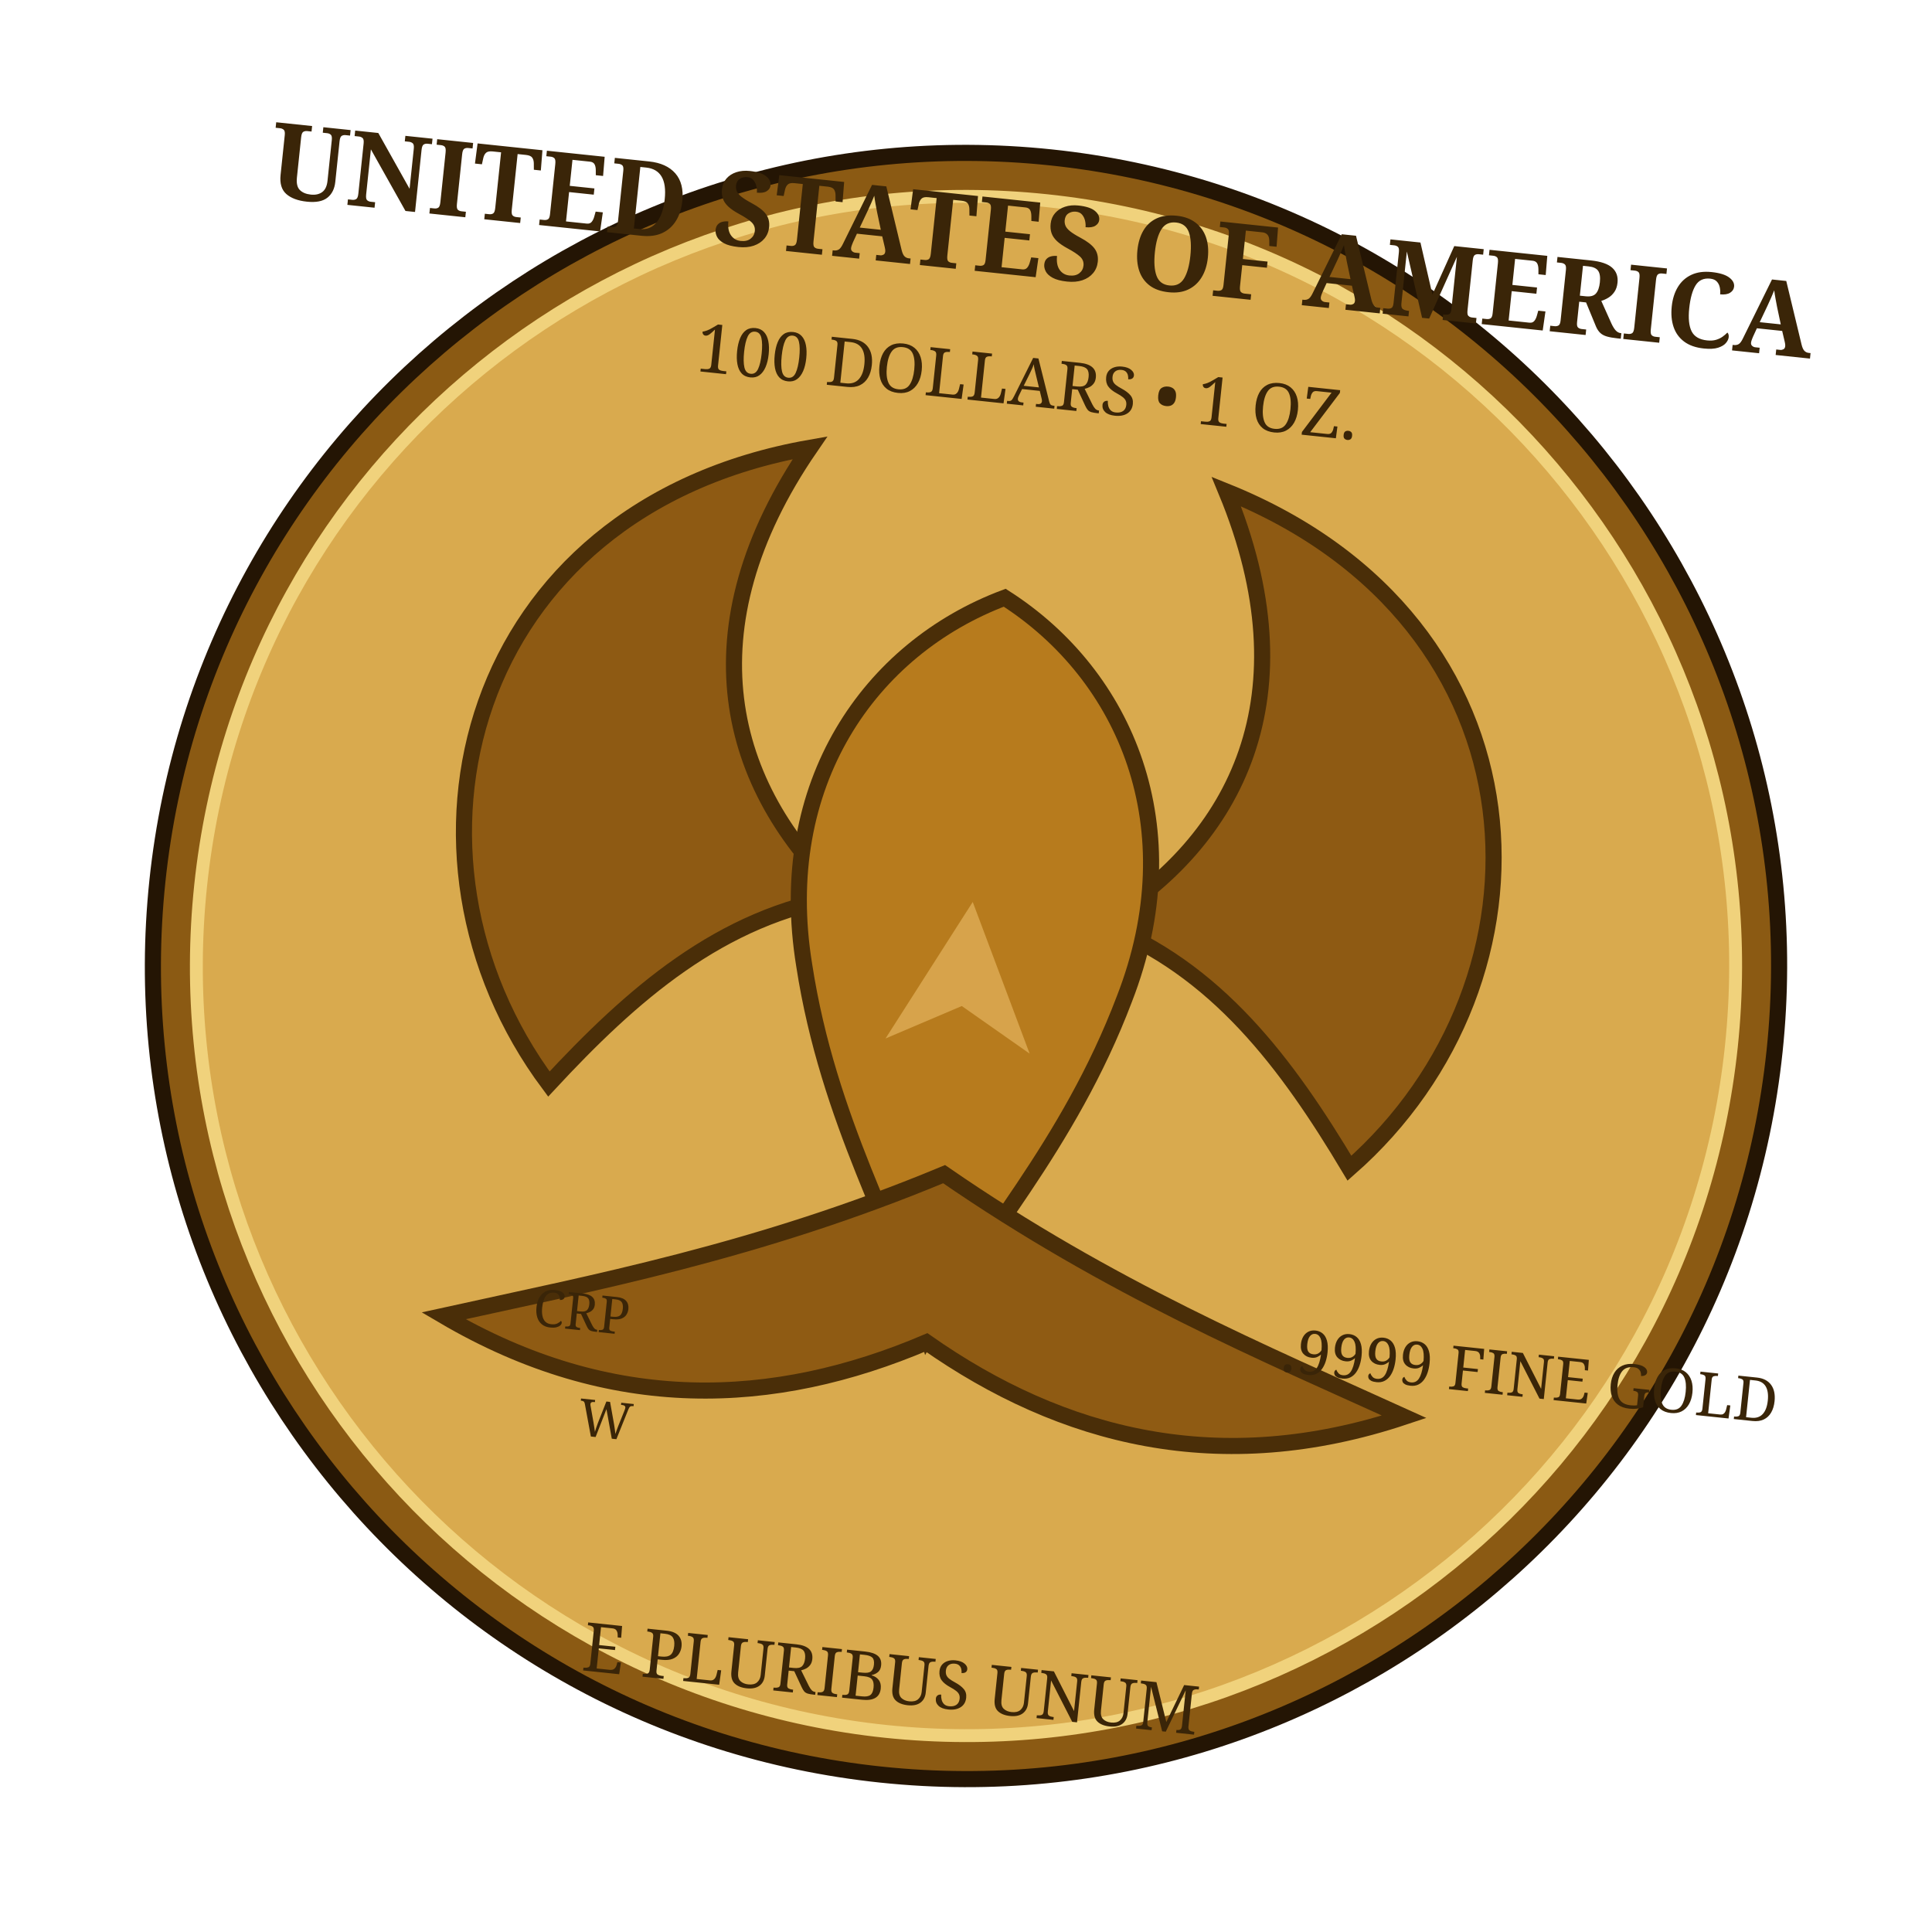
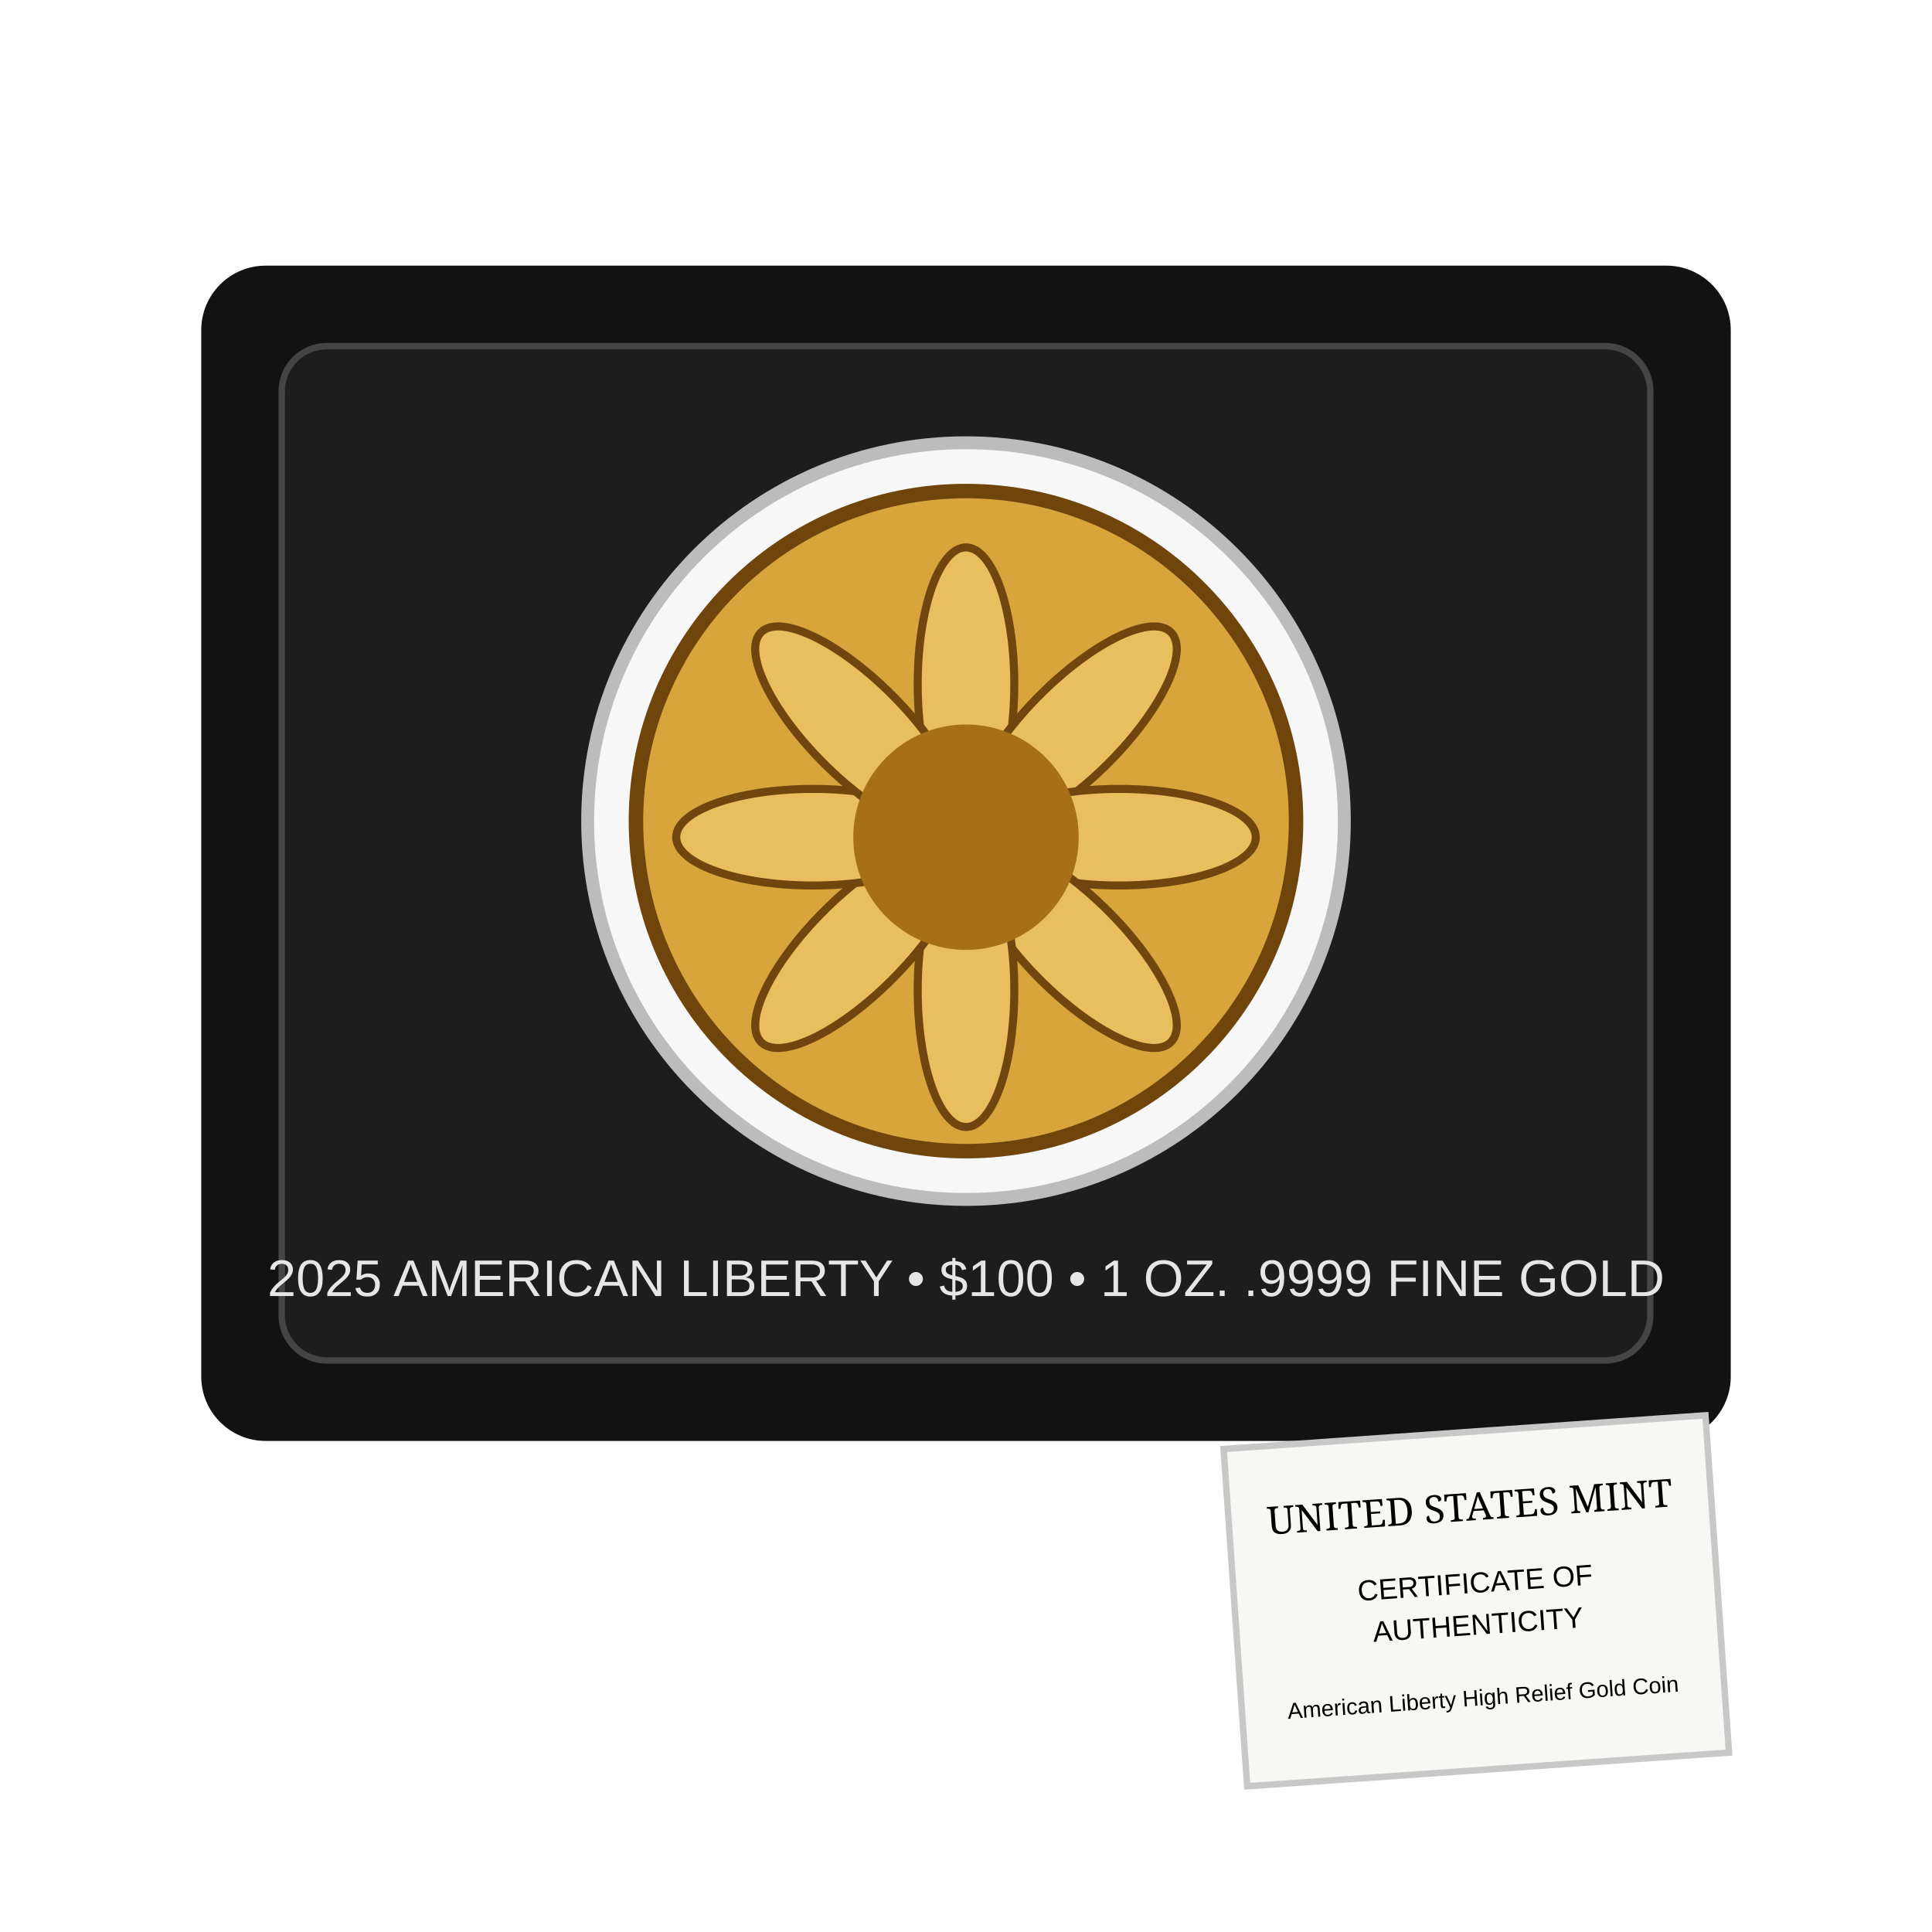
<svg xmlns="http://www.w3.org/2000/svg" width="1200" height="1200">
  <rect width="1200" height="1200" fill="white" />
-   <g transform="rotate(6 600 600)">
-     <circle cx="600" cy="600" r="505" fill="#8b5a13" stroke="#241504" stroke-width="10" />
-     <circle cx="600" cy="600" r="478" fill="#d9aa4e" stroke="#f0d27c" stroke-width="8" />
-     <path d="M350 700C230 570 260 350 470 290C405 410 440 505 520 565C445 585 395 640 350 700ZM850 700C970 570 940 350 730 290C795 410 760 505 680 565C755 585 805 640 850 700Z" fill="#8e5a13" stroke="#4a2e08" stroke-width="10" />
-     <path d="M600 370C520 410 470 500 500 610C525 705 575 770 600 830C625 770 675 705 700 610C730 500 680 410 600 370Z" fill="#b77b1d" stroke="#4a2e08" stroke-width="10" />
-     <path d="M600 560L555 650L600 625L645 650Z" fill="#d7a34b" />
-     <path d="M600 730C490 790 390 820 300 850C410 900 510 885 600 835C690 885 790 900 900 850C810 820 710 790 600 730Z" fill="#8f5b13" stroke="#4a2e08" stroke-width="10" />
-     <text x="600" y="170" text-anchor="middle" font-family="Georgia" font-size="65" font-weight="700" fill="#3a2508">UNITED STATES OF AMERICA</text>
-     <text x="600" y="250" text-anchor="middle" font-family="Georgia" font-size="42" fill="#3a2508">100 DOLLARS • 1 OZ.</text>
-     <text x="600" y="1060" text-anchor="middle" font-family="Georgia" font-size="42" fill="#3a2508">E PLURIBUS UNUM</text>
-     <text x="820" y="830" font-family="Georgia" font-size="38" fill="#3a2508">.9999 FINE GOLD</text>
-     <text x="355" y="850" font-family="Georgia" font-size="32" fill="#3a2508">CRP</text>
-     <text x="390" y="915" font-family="Georgia" font-size="32" fill="#3a2508">W</text>
+   <rect x="125" y="165" width="950" height="730" rx="40" fill="#121212" />
+   <rect x="175" y="215" width="850" height="630" rx="28" fill="#1d1d1d" stroke="#454545" stroke-width="4" />
+   <circle cx="600" cy="510" r="235" fill="#f7f7f7" stroke="#bcbcbc" stroke-width="8" />
+   <circle cx="600" cy="510" r="205" fill="#d8a53d" stroke="#70450c" stroke-width="9" />
+   <g transform="translate(600 520)" fill="#e8be5e" stroke="#70460e" stroke-width="5">
+     <ellipse cx="0" cy="-95" rx="30" ry="85" />
+     <ellipse cx="0" cy="-95" rx="30" ry="85" transform="rotate(45)" />
+     <ellipse cx="0" cy="-95" rx="30" ry="85" transform="rotate(90)" />
+     <ellipse cx="0" cy="-95" rx="30" ry="85" transform="rotate(135)" />
+     <ellipse cx="0" cy="-95" rx="30" ry="85" transform="rotate(180)" />
+     <ellipse cx="0" cy="-95" rx="30" ry="85" transform="rotate(225)" />
+     <ellipse cx="0" cy="-95" rx="30" ry="85" transform="rotate(270)" />
+     <ellipse cx="0" cy="-95" rx="30" ry="85" transform="rotate(315)" />
+   </g>
+   <circle cx="600" cy="520" r="70" fill="#a76f16" />
+   <text x="600" y="805" text-anchor="middle" font-family="Arial" font-size="32" fill="#e6e6e6">2025 AMERICAN LIBERTY • $100 • 1 OZ. .9999 FINE GOLD</text>
+   <g transform="translate(760 900) rotate(-4)">
+     <rect width="300" height="210" fill="#f7f7f3" stroke="#c8c8c8" stroke-width="4" />
+     <text x="150" y="55" text-anchor="middle" font-family="Georgia" font-size="24">UNITED STATES MINT</text>
+     <text x="150" y="100" text-anchor="middle" font-family="Arial" font-size="18">CERTIFICATE OF</text>
+     <text x="150" y="126" text-anchor="middle" font-family="Arial" font-size="18">AUTHENTICITY</text>
+     <text x="150" y="170" text-anchor="middle" font-family="Arial" font-size="14">American Liberty High Relief Gold Coin</text>
  </g>
</svg>
